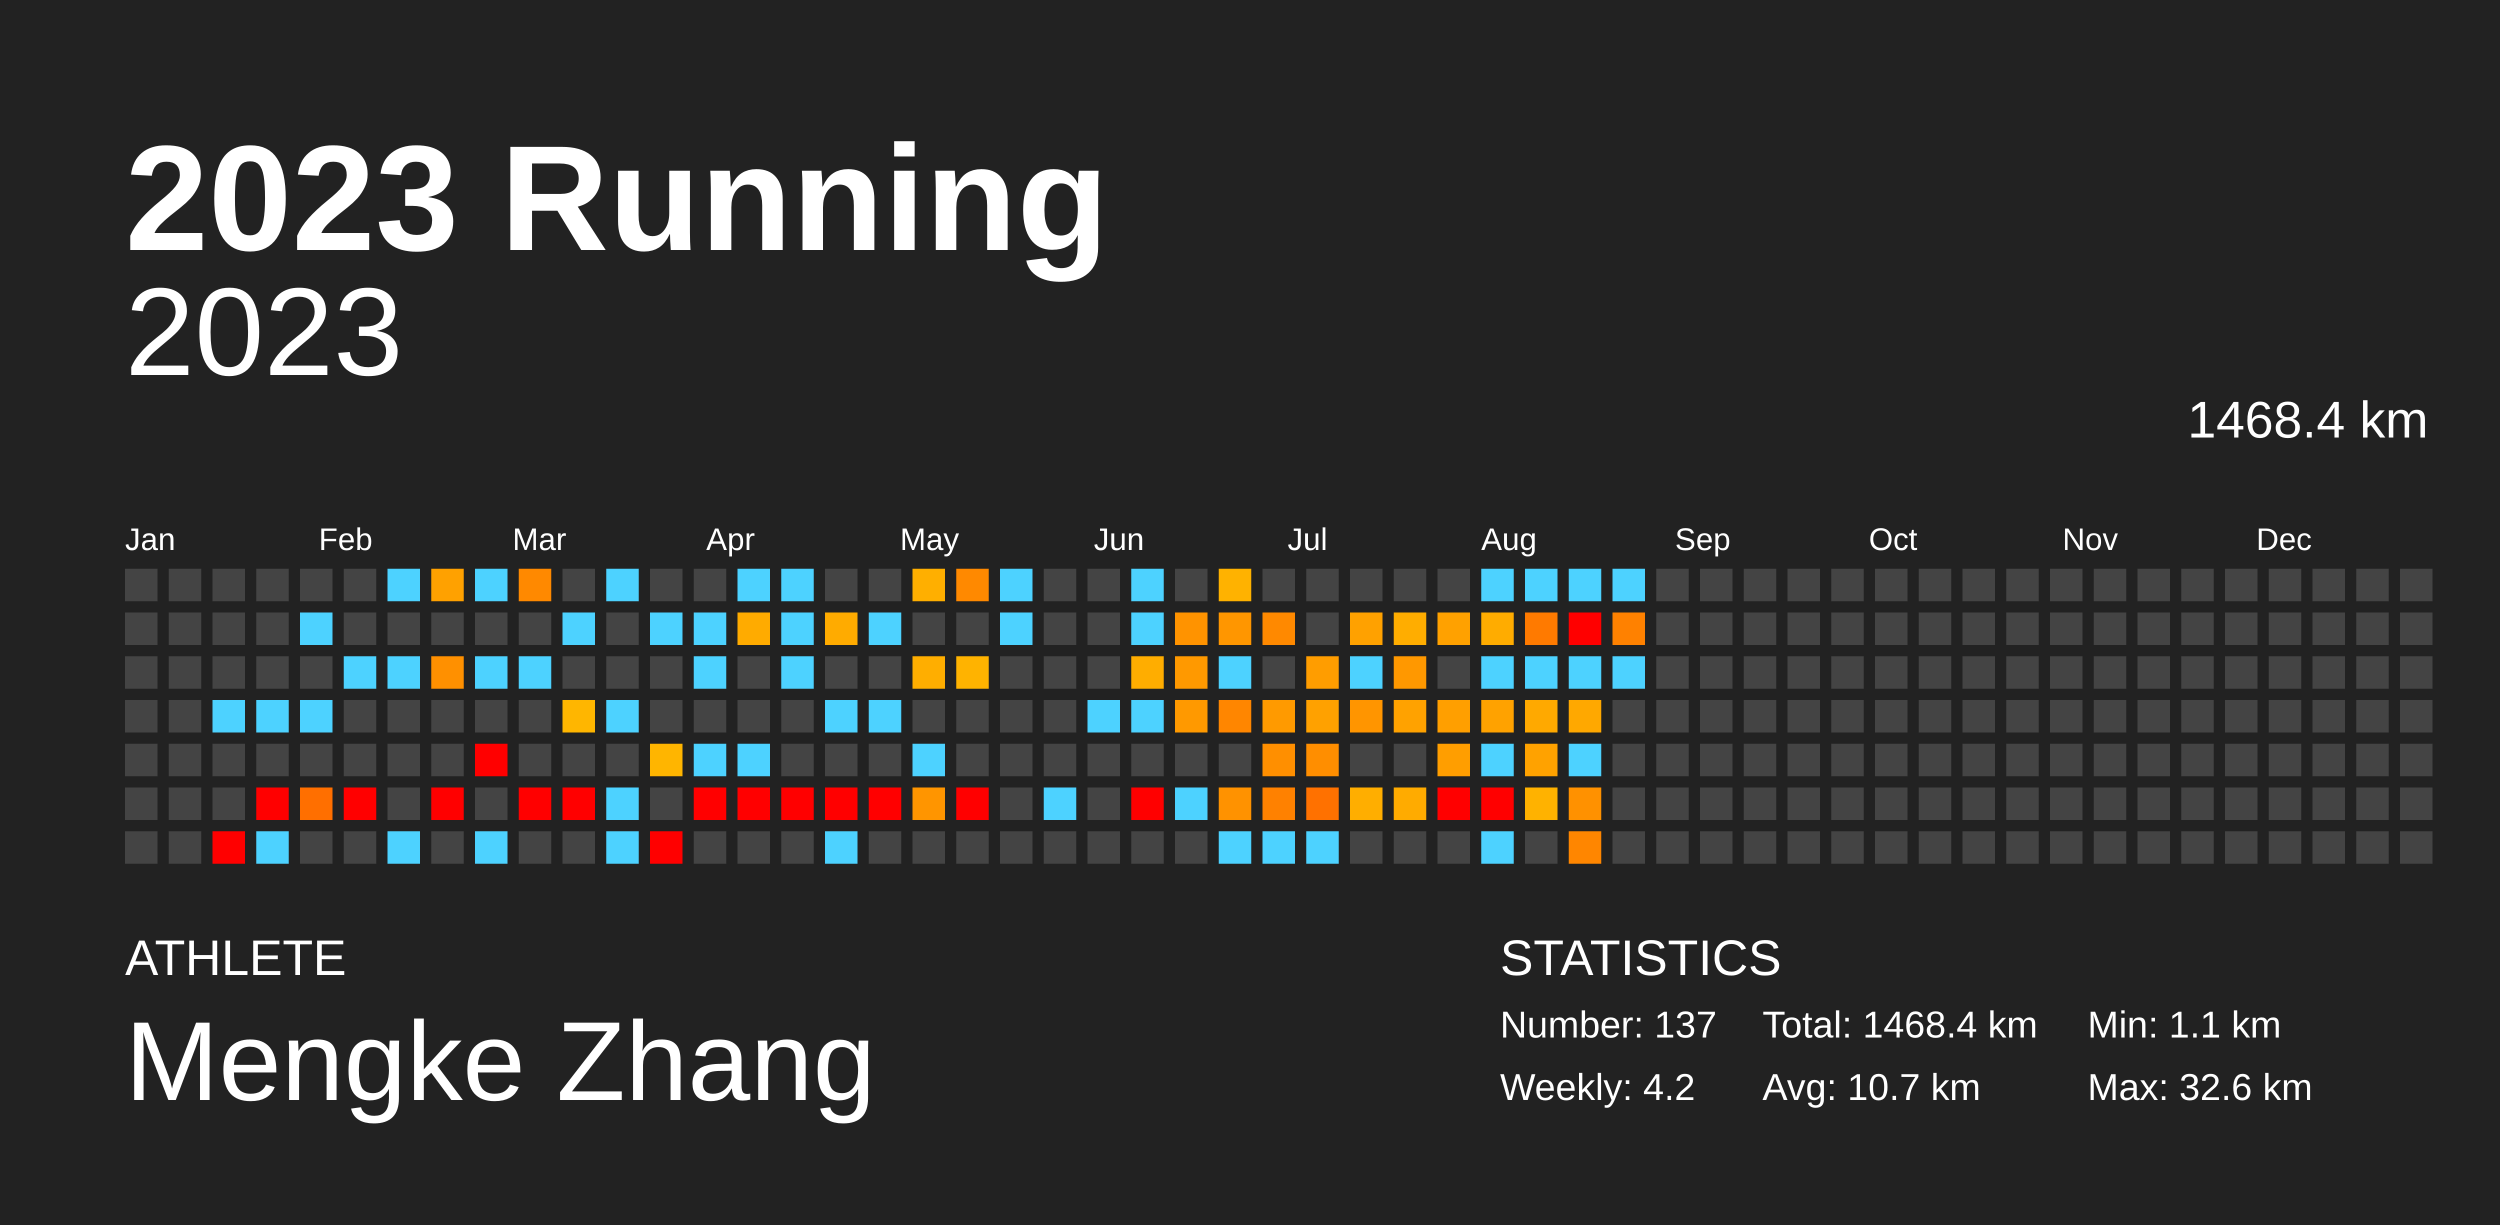
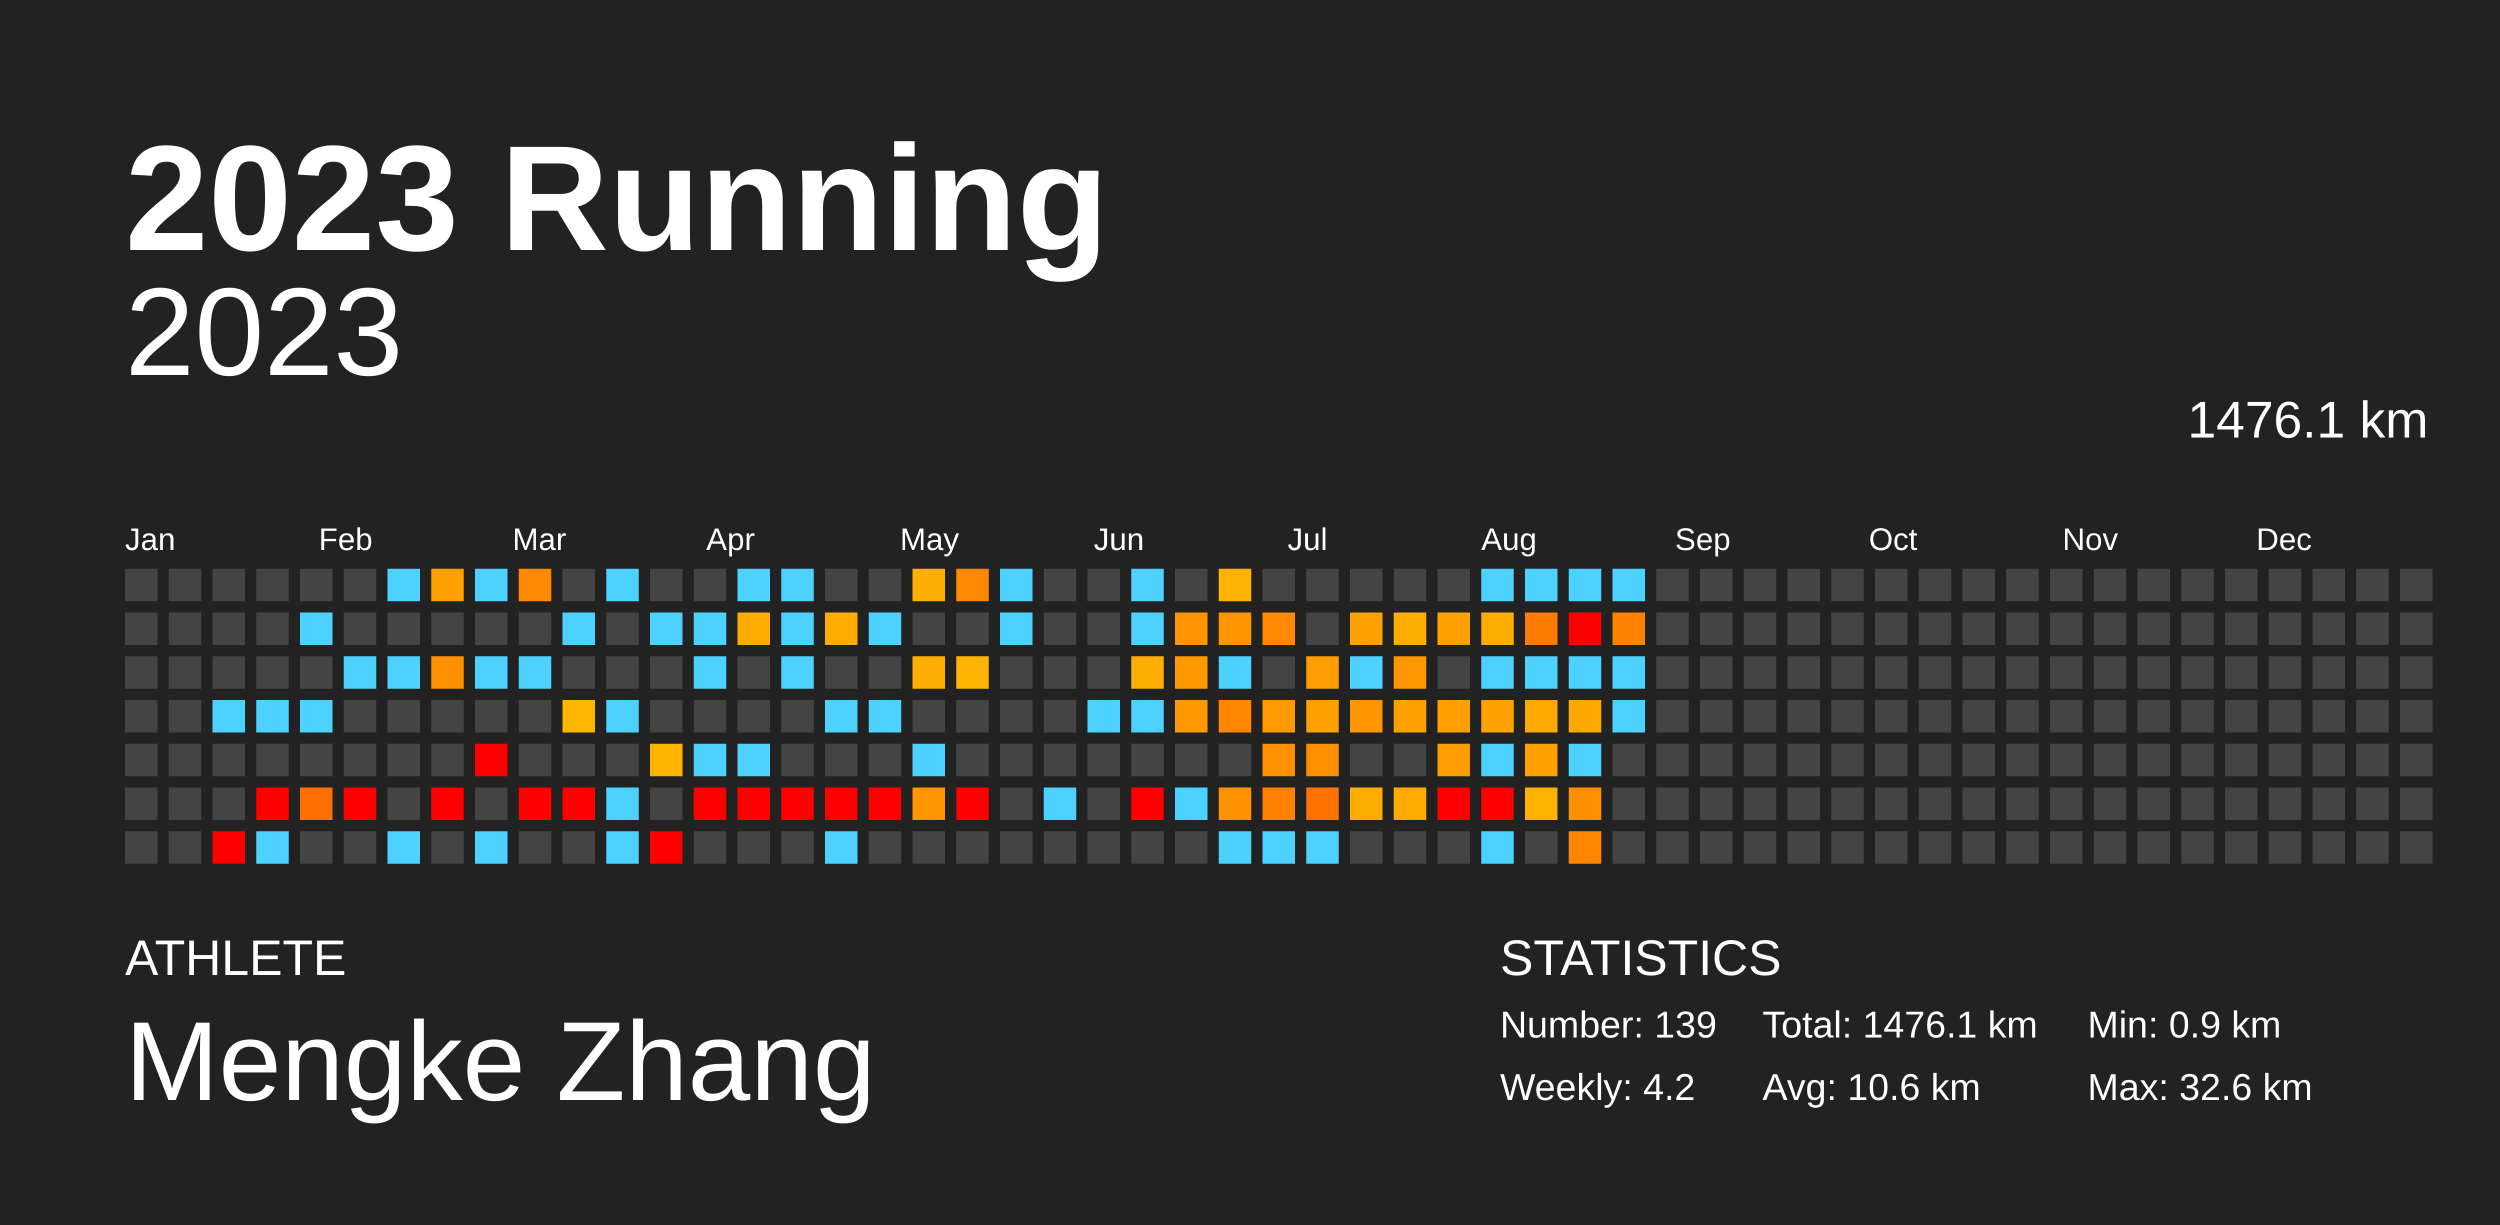
<svg xmlns="http://www.w3.org/2000/svg" baseProfile="full" height="98mm" version="1.1" viewBox="0,0,200,98" width="200mm">
  <defs />
  <rect fill="#222222" height="98" width="200" x="0" y="0" />
  <text fill="#FFFFFF" style="font-size:12px; font-family:Arial; font-weight:bold;" x="10" y="20">2023 Running</text>
  <text fill="#FFFFFF" style="font-size:4px; font-family:Arial" x="10" y="78">ATHLETE</text>
  <text fill="#FFFFFF" style="font-size:9px; font-family:Arial" x="10" y="88">Mengke Zhang</text>
  <text fill="#FFFFFF" style="font-size:4px; font-family:Arial" x="120" y="78">STATISTICS</text>
-   <text fill="#FFFFFF" style="font-size:3px; font-family:Arial" x="120" y="83">Number: 137</text>
+   <text fill="#FFFFFF" style="font-size:3px; font-family:Arial" x="120" y="83">Number: 139</text>
  <text fill="#FFFFFF" style="font-size:3px; font-family:Arial" x="120" y="88">Weekly: 4.2</text>
-   <text fill="#FFFFFF" style="font-size:3px; font-family:Arial" x="141" y="83">Total: 1468.4 km</text>
-   <text fill="#FFFFFF" style="font-size:3px; font-family:Arial" x="141" y="88">Avg: 10.7 km</text>
-   <text fill="#FFFFFF" style="font-size:3px; font-family:Arial" x="167" y="83">Min: 1.1 km</text>
+   <text fill="#FFFFFF" style="font-size:3px; font-family:Arial" x="141" y="83">Total: 1476.1 km</text>
+   <text fill="#FFFFFF" style="font-size:3px; font-family:Arial" x="141" y="88">Avg: 10.6 km</text>
+   <text fill="#FFFFFF" style="font-size:3px; font-family:Arial" x="167" y="83">Min: 0.9 km</text>
  <text fill="#FFFFFF" style="font-size:3px; font-family:Arial" x="167" y="88">Max: 32.6 km</text>
  <text alignment-baseline="hanging" fill="#FFFFFF" style="font-size:10.0px; font-family:Arial;" x="10" y="30">2023</text>
-   <text alignment-baseline="hanging" fill="#FFFFFF" style="font-size:4.125px; font-family:Arial;" x="175" y="35">1468.4 km</text>
+   <text alignment-baseline="hanging" fill="#FFFFFF" style="font-size:4.125px; font-family:Arial;" x="175" y="35">1476.1 km</text>
  <text fill="#FFFFFF" style="font-size:2.5px; font-family:Arial" x="10.0" y="44">Jan</text>
  <text fill="#FFFFFF" style="font-size:2.5px; font-family:Arial" x="25.5" y="44">Feb</text>
  <text fill="#FFFFFF" style="font-size:2.5px; font-family:Arial" x="41.0" y="44">Mar</text>
  <text fill="#FFFFFF" style="font-size:2.5px; font-family:Arial" x="56.5" y="44">Apr</text>
  <text fill="#FFFFFF" style="font-size:2.5px; font-family:Arial" x="72.0" y="44">May</text>
  <text fill="#FFFFFF" style="font-size:2.5px; font-family:Arial" x="87.5" y="44">Jun</text>
  <text fill="#FFFFFF" style="font-size:2.5px; font-family:Arial" x="103.0" y="44">Jul</text>
  <text fill="#FFFFFF" style="font-size:2.5px; font-family:Arial" x="118.5" y="44">Aug</text>
  <text fill="#FFFFFF" style="font-size:2.5px; font-family:Arial" x="134.0" y="44">Sep</text>
  <text fill="#FFFFFF" style="font-size:2.5px; font-family:Arial" x="149.5" y="44">Oct</text>
  <text fill="#FFFFFF" style="font-size:2.5px; font-family:Arial" x="165.0" y="44">Nov</text>
  <text fill="#FFFFFF" style="font-size:2.5px; font-family:Arial" x="180.5" y="44">Dec</text>
  <rect fill="#444444" height="2.6" width="2.6" x="10.0" y="45.5" />
  <rect fill="#444444" height="2.6" width="2.6" x="10.0" y="49.0" />
  <rect fill="#444444" height="2.6" width="2.6" x="10.0" y="52.5" />
  <rect fill="#444444" height="2.6" width="2.6" x="10.0" y="56.0" />
  <rect fill="#444444" height="2.6" width="2.6" x="10.0" y="59.5" />
  <rect fill="#444444" height="2.6" width="2.6" x="10.0" y="63.0" />
  <rect fill="#444444" height="2.6" width="2.6" x="10.0" y="66.5" />
  <rect fill="#444444" height="2.6" width="2.6" x="13.5" y="45.5" />
  <rect fill="#444444" height="2.6" width="2.6" x="13.5" y="49.0" />
  <rect fill="#444444" height="2.6" width="2.6" x="13.5" y="52.5" />
  <rect fill="#444444" height="2.6" width="2.6" x="13.5" y="56.0" />
  <rect fill="#444444" height="2.6" width="2.6" x="13.5" y="59.5" />
  <rect fill="#444444" height="2.6" width="2.6" x="13.5" y="63.0" />
  <rect fill="#444444" height="2.6" width="2.6" x="13.5" y="66.5" />
  <rect fill="#444444" height="2.6" width="2.6" x="17.0" y="45.5" />
  <rect fill="#444444" height="2.6" width="2.6" x="17.0" y="49.0" />
  <rect fill="#444444" height="2.6" width="2.6" x="17.0" y="52.5" />
  <rect fill="#4dd2ff" height="2.6" width="2.6" x="17.0" y="56.0" />
  <rect fill="#444444" height="2.6" width="2.6" x="17.0" y="59.5" />
  <rect fill="#444444" height="2.6" width="2.6" x="17.0" y="63.0" />
  <rect fill="red" height="2.6" width="2.6" x="17.0" y="66.5" />
  <rect fill="#444444" height="2.6" width="2.6" x="20.5" y="45.5" />
  <rect fill="#444444" height="2.6" width="2.6" x="20.5" y="49.0" />
  <rect fill="#444444" height="2.6" width="2.6" x="20.5" y="52.5" />
  <rect fill="#4dd2ff" height="2.6" width="2.6" x="20.5" y="56.0" />
  <rect fill="#444444" height="2.6" width="2.6" x="20.5" y="59.5" />
  <rect fill="red" height="2.6" width="2.6" x="20.5" y="63.0" />
  <rect fill="#4dd2ff" height="2.6" width="2.6" x="20.5" y="66.5" />
  <rect fill="#444444" height="2.6" width="2.6" x="24.0" y="45.5" />
  <rect fill="#4dd2ff" height="2.6" width="2.6" x="24.0" y="49.0" />
  <rect fill="#444444" height="2.6" width="2.6" x="24.0" y="52.5" />
  <rect fill="#4dd2ff" height="2.6" width="2.6" x="24.0" y="56.0" />
  <rect fill="#444444" height="2.6" width="2.6" x="24.0" y="59.5" />
  <rect fill="#ff6f00" height="2.6" width="2.6" x="24.0" y="63.0" />
  <rect fill="#444444" height="2.6" width="2.6" x="24.0" y="66.5" />
  <rect fill="#444444" height="2.6" width="2.6" x="27.5" y="45.5" />
  <rect fill="#444444" height="2.6" width="2.6" x="27.5" y="49.0" />
  <rect fill="#4dd2ff" height="2.6" width="2.6" x="27.5" y="52.5" />
  <rect fill="#444444" height="2.6" width="2.6" x="27.5" y="56.0" />
  <rect fill="#444444" height="2.6" width="2.6" x="27.5" y="59.5" />
  <rect fill="red" height="2.6" width="2.6" x="27.5" y="63.0" />
  <rect fill="#444444" height="2.6" width="2.6" x="27.5" y="66.5" />
  <rect fill="#4dd2ff" height="2.6" width="2.6" x="31.0" y="45.5" />
  <rect fill="#444444" height="2.6" width="2.6" x="31.0" y="49.0" />
  <rect fill="#4dd2ff" height="2.6" width="2.6" x="31.0" y="52.5" />
  <rect fill="#444444" height="2.6" width="2.6" x="31.0" y="56.0" />
  <rect fill="#444444" height="2.6" width="2.6" x="31.0" y="59.5" />
  <rect fill="#444444" height="2.6" width="2.6" x="31.0" y="63.0" />
  <rect fill="#4dd2ff" height="2.6" width="2.6" x="31.0" y="66.5" />
  <rect fill="#ffa100" height="2.6" width="2.6" x="34.5" y="45.5" />
  <rect fill="#444444" height="2.6" width="2.6" x="34.5" y="49.0" />
  <rect fill="#ff9000" height="2.6" width="2.6" x="34.5" y="52.5" />
  <rect fill="#444444" height="2.6" width="2.6" x="34.5" y="56.0" />
  <rect fill="#444444" height="2.6" width="2.6" x="34.5" y="59.5" />
  <rect fill="red" height="2.6" width="2.6" x="34.5" y="63.0" />
  <rect fill="#444444" height="2.6" width="2.6" x="34.5" y="66.5" />
  <rect fill="#4dd2ff" height="2.6" width="2.6" x="38.0" y="45.5" />
  <rect fill="#444444" height="2.6" width="2.6" x="38.0" y="49.0" />
  <rect fill="#4dd2ff" height="2.6" width="2.6" x="38.0" y="52.5" />
  <rect fill="#444444" height="2.6" width="2.6" x="38.0" y="56.0" />
  <rect fill="red" height="2.6" width="2.6" x="38.0" y="59.5" />
  <rect fill="#444444" height="2.6" width="2.6" x="38.0" y="63.0" />
  <rect fill="#4dd2ff" height="2.6" width="2.6" x="38.0" y="66.5" />
  <rect fill="#ff8900" height="2.6" width="2.6" x="41.5" y="45.5" />
  <rect fill="#444444" height="2.6" width="2.6" x="41.5" y="49.0" />
  <rect fill="#4dd2ff" height="2.6" width="2.6" x="41.5" y="52.5" />
  <rect fill="#444444" height="2.6" width="2.6" x="41.5" y="56.0" />
  <rect fill="#444444" height="2.6" width="2.6" x="41.5" y="59.5" />
  <rect fill="red" height="2.6" width="2.6" x="41.5" y="63.0" />
  <rect fill="#444444" height="2.6" width="2.6" x="41.5" y="66.5" />
  <rect fill="#444444" height="2.6" width="2.6" x="45.0" y="45.5" />
  <rect fill="#4dd2ff" height="2.6" width="2.6" x="45.0" y="49.0" />
  <rect fill="#444444" height="2.6" width="2.6" x="45.0" y="52.5" />
  <rect fill="#ffb600" height="2.6" width="2.6" x="45.0" y="56.0" />
  <rect fill="#444444" height="2.6" width="2.6" x="45.0" y="59.5" />
  <rect fill="red" height="2.6" width="2.6" x="45.0" y="63.0" />
  <rect fill="#444444" height="2.6" width="2.6" x="45.0" y="66.5" />
  <rect fill="#4dd2ff" height="2.6" width="2.6" x="48.5" y="45.5" />
  <rect fill="#444444" height="2.6" width="2.6" x="48.5" y="49.0" />
  <rect fill="#444444" height="2.6" width="2.6" x="48.5" y="52.5" />
  <rect fill="#4dd2ff" height="2.6" width="2.6" x="48.5" y="56.0" />
  <rect fill="#444444" height="2.6" width="2.6" x="48.5" y="59.5" />
  <rect fill="#4dd2ff" height="2.6" width="2.6" x="48.5" y="63.0" />
  <rect fill="#4dd2ff" height="2.6" width="2.6" x="48.5" y="66.5" />
  <rect fill="#444444" height="2.6" width="2.6" x="52.0" y="45.5" />
  <rect fill="#4dd2ff" height="2.6" width="2.6" x="52.0" y="49.0" />
  <rect fill="#444444" height="2.6" width="2.6" x="52.0" y="52.5" />
  <rect fill="#444444" height="2.6" width="2.6" x="52.0" y="56.0" />
  <rect fill="#ffb500" height="2.6" width="2.6" x="52.0" y="59.5" />
  <rect fill="#444444" height="2.6" width="2.6" x="52.0" y="63.0" />
  <rect fill="red" height="2.6" width="2.6" x="52.0" y="66.5" />
  <rect fill="#444444" height="2.6" width="2.6" x="55.5" y="45.5" />
  <rect fill="#4dd2ff" height="2.6" width="2.6" x="55.5" y="49.0" />
  <rect fill="#4dd2ff" height="2.6" width="2.6" x="55.5" y="52.5" />
  <rect fill="#444444" height="2.6" width="2.6" x="55.5" y="56.0" />
  <rect fill="#4dd2ff" height="2.6" width="2.6" x="55.5" y="59.5" />
  <rect fill="red" height="2.6" width="2.6" x="55.5" y="63.0" />
  <rect fill="#444444" height="2.6" width="2.6" x="55.5" y="66.5" />
  <rect fill="#4dd2ff" height="2.6" width="2.6" x="59.0" y="45.5" />
  <rect fill="#ffab00" height="2.6" width="2.6" x="59.0" y="49.0" />
  <rect fill="#444444" height="2.6" width="2.6" x="59.0" y="52.5" />
  <rect fill="#444444" height="2.6" width="2.6" x="59.0" y="56.0" />
  <rect fill="#4dd2ff" height="2.6" width="2.6" x="59.0" y="59.5" />
  <rect fill="red" height="2.6" width="2.6" x="59.0" y="63.0" />
  <rect fill="#444444" height="2.6" width="2.6" x="59.0" y="66.5" />
  <rect fill="#4dd2ff" height="2.6" width="2.6" x="62.5" y="45.5" />
  <rect fill="#4dd2ff" height="2.6" width="2.6" x="62.5" y="49.0" />
  <rect fill="#4dd2ff" height="2.6" width="2.6" x="62.5" y="52.5" />
  <rect fill="#444444" height="2.6" width="2.6" x="62.5" y="56.0" />
  <rect fill="#444444" height="2.6" width="2.6" x="62.5" y="59.5" />
  <rect fill="red" height="2.6" width="2.6" x="62.5" y="63.0" />
  <rect fill="#444444" height="2.6" width="2.6" x="62.5" y="66.5" />
  <rect fill="#444444" height="2.6" width="2.6" x="66.0" y="45.5" />
  <rect fill="#ffab00" height="2.6" width="2.6" x="66.0" y="49.0" />
  <rect fill="#444444" height="2.6" width="2.6" x="66.0" y="52.5" />
  <rect fill="#4dd2ff" height="2.6" width="2.6" x="66.0" y="56.0" />
  <rect fill="#444444" height="2.6" width="2.6" x="66.0" y="59.5" />
  <rect fill="red" height="2.6" width="2.6" x="66.0" y="63.0" />
  <rect fill="#4dd2ff" height="2.6" width="2.6" x="66.0" y="66.5" />
  <rect fill="#444444" height="2.6" width="2.6" x="69.5" y="45.5" />
  <rect fill="#4dd2ff" height="2.6" width="2.6" x="69.5" y="49.0" />
  <rect fill="#444444" height="2.6" width="2.6" x="69.5" y="52.5" />
  <rect fill="#4dd2ff" height="2.6" width="2.6" x="69.5" y="56.0" />
  <rect fill="#444444" height="2.6" width="2.6" x="69.5" y="59.5" />
  <rect fill="red" height="2.6" width="2.6" x="69.5" y="63.0" />
  <rect fill="#444444" height="2.6" width="2.6" x="69.5" y="66.5" />
  <rect fill="#ffaf00" height="2.6" width="2.6" x="73.0" y="45.5" />
  <rect fill="#444444" height="2.6" width="2.6" x="73.0" y="49.0" />
  <rect fill="#ffae00" height="2.6" width="2.6" x="73.0" y="52.5" />
  <rect fill="#444444" height="2.6" width="2.6" x="73.0" y="56.0" />
  <rect fill="#4dd2ff" height="2.6" width="2.6" x="73.0" y="59.5" />
  <rect fill="#ff9500" height="2.6" width="2.6" x="73.0" y="63.0" />
  <rect fill="#444444" height="2.6" width="2.6" x="73.0" y="66.5" />
  <rect fill="#ff8900" height="2.6" width="2.6" x="76.5" y="45.5" />
  <rect fill="#444444" height="2.6" width="2.6" x="76.5" y="49.0" />
  <rect fill="#ffb300" height="2.6" width="2.6" x="76.5" y="52.5" />
  <rect fill="#444444" height="2.6" width="2.6" x="76.5" y="56.0" />
  <rect fill="#444444" height="2.6" width="2.6" x="76.5" y="59.5" />
  <rect fill="red" height="2.6" width="2.6" x="76.5" y="63.0" />
  <rect fill="#444444" height="2.6" width="2.6" x="76.5" y="66.5" />
  <rect fill="#4dd2ff" height="2.6" width="2.6" x="80.0" y="45.5" />
  <rect fill="#4dd2ff" height="2.6" width="2.6" x="80.0" y="49.0" />
  <rect fill="#444444" height="2.6" width="2.6" x="80.0" y="52.5" />
  <rect fill="#444444" height="2.6" width="2.6" x="80.0" y="56.0" />
  <rect fill="#444444" height="2.6" width="2.6" x="80.0" y="59.5" />
  <rect fill="#444444" height="2.6" width="2.6" x="80.0" y="63.0" />
  <rect fill="#444444" height="2.6" width="2.6" x="80.0" y="66.5" />
  <rect fill="#444444" height="2.6" width="2.6" x="83.5" y="45.5" />
  <rect fill="#444444" height="2.6" width="2.6" x="83.5" y="49.0" />
  <rect fill="#444444" height="2.6" width="2.6" x="83.5" y="52.5" />
  <rect fill="#444444" height="2.6" width="2.6" x="83.5" y="56.0" />
  <rect fill="#444444" height="2.6" width="2.6" x="83.5" y="59.5" />
  <rect fill="#4dd2ff" height="2.6" width="2.6" x="83.5" y="63.0" />
  <rect fill="#444444" height="2.6" width="2.6" x="83.5" y="66.5" />
  <rect fill="#444444" height="2.6" width="2.6" x="87.0" y="45.5" />
  <rect fill="#444444" height="2.6" width="2.6" x="87.0" y="49.0" />
  <rect fill="#444444" height="2.6" width="2.6" x="87.0" y="52.5" />
  <rect fill="#4dd2ff" height="2.6" width="2.6" x="87.0" y="56.0" />
  <rect fill="#444444" height="2.6" width="2.6" x="87.0" y="59.5" />
  <rect fill="#444444" height="2.6" width="2.6" x="87.0" y="63.0" />
  <rect fill="#444444" height="2.6" width="2.6" x="87.0" y="66.5" />
  <rect fill="#4dd2ff" height="2.6" width="2.6" x="90.5" y="45.5" />
  <rect fill="#4dd2ff" height="2.6" width="2.6" x="90.5" y="49.0" />
  <rect fill="#ffad00" height="2.6" width="2.6" x="90.5" y="52.5" />
  <rect fill="#4dd2ff" height="2.6" width="2.6" x="90.5" y="56.0" />
  <rect fill="#444444" height="2.6" width="2.6" x="90.5" y="59.5" />
  <rect fill="red" height="2.6" width="2.6" x="90.5" y="63.0" />
  <rect fill="#444444" height="2.6" width="2.6" x="90.5" y="66.5" />
  <rect fill="#444444" height="2.6" width="2.6" x="94.0" y="45.5" />
  <rect fill="#ff9300" height="2.6" width="2.6" x="94.0" y="49.0" />
  <rect fill="#ff9900" height="2.6" width="2.6" x="94.0" y="52.5" />
  <rect fill="#ff9900" height="2.6" width="2.6" x="94.0" y="56.0" />
  <rect fill="#444444" height="2.6" width="2.6" x="94.0" y="59.5" />
  <rect fill="#4dd2ff" height="2.6" width="2.6" x="94.0" y="63.0" />
  <rect fill="#444444" height="2.6" width="2.6" x="94.0" y="66.5" />
  <rect fill="#ffb200" height="2.6" width="2.6" x="97.5" y="45.5" />
  <rect fill="#ff9600" height="2.6" width="2.6" x="97.5" y="49.0" />
  <rect fill="#4dd2ff" height="2.6" width="2.6" x="97.5" y="52.5" />
  <rect fill="#ff8600" height="2.6" width="2.6" x="97.5" y="56.0" />
  <rect fill="#444444" height="2.6" width="2.6" x="97.5" y="59.5" />
  <rect fill="#ff9200" height="2.6" width="2.6" x="97.5" y="63.0" />
  <rect fill="#4dd2ff" height="2.6" width="2.6" x="97.5" y="66.5" />
  <rect fill="#444444" height="2.6" width="2.6" x="101.0" y="45.5" />
  <rect fill="#ff8900" height="2.6" width="2.6" x="101.0" y="49.0" />
  <rect fill="#444444" height="2.6" width="2.6" x="101.0" y="52.5" />
  <rect fill="#ff9a00" height="2.6" width="2.6" x="101.0" y="56.0" />
  <rect fill="#ff8f00" height="2.6" width="2.6" x="101.0" y="59.5" />
  <rect fill="#ff8100" height="2.6" width="2.6" x="101.0" y="63.0" />
  <rect fill="#4dd2ff" height="2.6" width="2.6" x="101.0" y="66.5" />
  <rect fill="#444444" height="2.6" width="2.6" x="104.5" y="45.5" />
  <rect fill="#444444" height="2.6" width="2.6" x="104.5" y="49.0" />
  <rect fill="#ff9d00" height="2.6" width="2.6" x="104.5" y="52.5" />
  <rect fill="#ffa100" height="2.6" width="2.6" x="104.5" y="56.0" />
  <rect fill="#ff8e00" height="2.6" width="2.6" x="104.5" y="59.5" />
  <rect fill="#ff7100" height="2.6" width="2.6" x="104.5" y="63.0" />
  <rect fill="#4dd2ff" height="2.6" width="2.6" x="104.5" y="66.5" />
  <rect fill="#444444" height="2.6" width="2.6" x="108.0" y="45.5" />
  <rect fill="#ffa100" height="2.6" width="2.6" x="108.0" y="49.0" />
  <rect fill="#4dd2ff" height="2.6" width="2.6" x="108.0" y="52.5" />
  <rect fill="#ff9500" height="2.6" width="2.6" x="108.0" y="56.0" />
  <rect fill="#444444" height="2.6" width="2.6" x="108.0" y="59.5" />
  <rect fill="#ffae00" height="2.6" width="2.6" x="108.0" y="63.0" />
  <rect fill="#444444" height="2.6" width="2.6" x="108.0" y="66.5" />
  <rect fill="#444444" height="2.6" width="2.6" x="111.5" y="45.5" />
  <rect fill="#ffad00" height="2.6" width="2.6" x="111.5" y="49.0" />
  <rect fill="#ff9800" height="2.6" width="2.6" x="111.5" y="52.5" />
  <rect fill="#ffa200" height="2.6" width="2.6" x="111.5" y="56.0" />
  <rect fill="#444444" height="2.6" width="2.6" x="111.5" y="59.5" />
  <rect fill="#ffab00" height="2.6" width="2.6" x="111.5" y="63.0" />
  <rect fill="#444444" height="2.6" width="2.6" x="111.5" y="66.5" />
  <rect fill="#444444" height="2.6" width="2.6" x="115.0" y="45.5" />
  <rect fill="#ffa100" height="2.6" width="2.6" x="115.0" y="49.0" />
  <rect fill="#444444" height="2.6" width="2.6" x="115.0" y="52.5" />
  <rect fill="#ff9f00" height="2.6" width="2.6" x="115.0" y="56.0" />
  <rect fill="#ff9e00" height="2.6" width="2.6" x="115.0" y="59.5" />
  <rect fill="red" height="2.6" width="2.6" x="115.0" y="63.0" />
  <rect fill="#444444" height="2.6" width="2.6" x="115.0" y="66.5" />
  <rect fill="#4dd2ff" height="2.6" width="2.6" x="118.5" y="45.5" />
  <rect fill="#ffac00" height="2.6" width="2.6" x="118.5" y="49.0" />
  <rect fill="#4dd2ff" height="2.6" width="2.6" x="118.5" y="52.5" />
  <rect fill="#ffa200" height="2.6" width="2.6" x="118.5" y="56.0" />
  <rect fill="#4dd2ff" height="2.6" width="2.6" x="118.5" y="59.5" />
  <rect fill="red" height="2.6" width="2.6" x="118.5" y="63.0" />
  <rect fill="#4dd2ff" height="2.6" width="2.6" x="118.5" y="66.5" />
  <rect fill="#4dd2ff" height="2.6" width="2.6" x="122.0" y="45.5" />
  <rect fill="#ff7a00" height="2.6" width="2.6" x="122.0" y="49.0" />
  <rect fill="#4dd2ff" height="2.6" width="2.6" x="122.0" y="52.5" />
  <rect fill="#ffa900" height="2.6" width="2.6" x="122.0" y="56.0" />
  <rect fill="#ffa200" height="2.6" width="2.6" x="122.0" y="59.5" />
  <rect fill="#ffb200" height="2.6" width="2.6" x="122.0" y="63.0" />
  <rect fill="#444444" height="2.6" width="2.6" x="122.0" y="66.5" />
  <rect fill="#4dd2ff" height="2.6" width="2.6" x="125.5" y="45.5" />
  <rect fill="red" height="2.6" width="2.6" x="125.5" y="49.0" />
  <rect fill="#4dd2ff" height="2.6" width="2.6" x="125.5" y="52.5" />
  <rect fill="#ffa800" height="2.6" width="2.6" x="125.5" y="56.0" />
  <rect fill="#4dd2ff" height="2.6" width="2.6" x="125.5" y="59.5" />
  <rect fill="#ff9100" height="2.6" width="2.6" x="125.5" y="63.0" />
  <rect fill="#ff8600" height="2.6" width="2.6" x="125.5" y="66.5" />
  <rect fill="#4dd2ff" height="2.6" width="2.6" x="129.0" y="45.5" />
  <rect fill="#ff8100" height="2.6" width="2.6" x="129.0" y="49.0" />
  <rect fill="#4dd2ff" height="2.6" width="2.6" x="129.0" y="52.5" />
-   <rect fill="#444444" height="2.6" width="2.6" x="129.0" y="56.0" />
+   <rect fill="#4dd2ff" height="2.6" width="2.6" x="129.0" y="56.0" />
  <rect fill="#444444" height="2.6" width="2.6" x="129.0" y="59.5" />
  <rect fill="#444444" height="2.6" width="2.6" x="129.0" y="63.0" />
  <rect fill="#444444" height="2.6" width="2.6" x="129.0" y="66.5" />
  <rect fill="#444444" height="2.6" width="2.6" x="132.5" y="45.5" />
  <rect fill="#444444" height="2.6" width="2.6" x="132.5" y="49.0" />
  <rect fill="#444444" height="2.6" width="2.6" x="132.5" y="52.5" />
  <rect fill="#444444" height="2.6" width="2.6" x="132.5" y="56.0" />
  <rect fill="#444444" height="2.6" width="2.6" x="132.5" y="59.5" />
  <rect fill="#444444" height="2.6" width="2.6" x="132.5" y="63.0" />
  <rect fill="#444444" height="2.6" width="2.6" x="132.5" y="66.5" />
  <rect fill="#444444" height="2.6" width="2.6" x="136.0" y="45.5" />
  <rect fill="#444444" height="2.6" width="2.6" x="136.0" y="49.0" />
  <rect fill="#444444" height="2.6" width="2.6" x="136.0" y="52.5" />
  <rect fill="#444444" height="2.6" width="2.6" x="136.0" y="56.0" />
  <rect fill="#444444" height="2.6" width="2.6" x="136.0" y="59.5" />
  <rect fill="#444444" height="2.6" width="2.6" x="136.0" y="63.0" />
  <rect fill="#444444" height="2.6" width="2.6" x="136.0" y="66.5" />
  <rect fill="#444444" height="2.6" width="2.6" x="139.5" y="45.5" />
  <rect fill="#444444" height="2.6" width="2.6" x="139.5" y="49.0" />
  <rect fill="#444444" height="2.6" width="2.6" x="139.5" y="52.5" />
  <rect fill="#444444" height="2.6" width="2.6" x="139.5" y="56.0" />
  <rect fill="#444444" height="2.6" width="2.6" x="139.5" y="59.5" />
  <rect fill="#444444" height="2.6" width="2.6" x="139.5" y="63.0" />
  <rect fill="#444444" height="2.6" width="2.6" x="139.5" y="66.5" />
  <rect fill="#444444" height="2.6" width="2.6" x="143.0" y="45.5" />
  <rect fill="#444444" height="2.6" width="2.6" x="143.0" y="49.0" />
  <rect fill="#444444" height="2.6" width="2.6" x="143.0" y="52.5" />
  <rect fill="#444444" height="2.6" width="2.6" x="143.0" y="56.0" />
  <rect fill="#444444" height="2.6" width="2.6" x="143.0" y="59.5" />
  <rect fill="#444444" height="2.6" width="2.6" x="143.0" y="63.0" />
  <rect fill="#444444" height="2.6" width="2.6" x="143.0" y="66.5" />
  <rect fill="#444444" height="2.6" width="2.6" x="146.5" y="45.5" />
  <rect fill="#444444" height="2.6" width="2.6" x="146.5" y="49.0" />
  <rect fill="#444444" height="2.6" width="2.6" x="146.5" y="52.5" />
  <rect fill="#444444" height="2.6" width="2.6" x="146.5" y="56.0" />
  <rect fill="#444444" height="2.6" width="2.6" x="146.5" y="59.5" />
  <rect fill="#444444" height="2.6" width="2.6" x="146.5" y="63.0" />
  <rect fill="#444444" height="2.6" width="2.6" x="146.5" y="66.5" />
  <rect fill="#444444" height="2.6" width="2.6" x="150.0" y="45.5" />
  <rect fill="#444444" height="2.6" width="2.6" x="150.0" y="49.0" />
  <rect fill="#444444" height="2.6" width="2.6" x="150.0" y="52.5" />
  <rect fill="#444444" height="2.6" width="2.6" x="150.0" y="56.0" />
  <rect fill="#444444" height="2.6" width="2.6" x="150.0" y="59.5" />
  <rect fill="#444444" height="2.6" width="2.6" x="150.0" y="63.0" />
  <rect fill="#444444" height="2.6" width="2.6" x="150.0" y="66.5" />
  <rect fill="#444444" height="2.6" width="2.6" x="153.5" y="45.5" />
  <rect fill="#444444" height="2.6" width="2.6" x="153.5" y="49.0" />
  <rect fill="#444444" height="2.6" width="2.6" x="153.5" y="52.5" />
  <rect fill="#444444" height="2.6" width="2.6" x="153.5" y="56.0" />
  <rect fill="#444444" height="2.6" width="2.6" x="153.5" y="59.5" />
  <rect fill="#444444" height="2.6" width="2.6" x="153.5" y="63.0" />
  <rect fill="#444444" height="2.6" width="2.6" x="153.5" y="66.5" />
  <rect fill="#444444" height="2.6" width="2.6" x="157.0" y="45.5" />
  <rect fill="#444444" height="2.6" width="2.6" x="157.0" y="49.0" />
  <rect fill="#444444" height="2.6" width="2.6" x="157.0" y="52.5" />
  <rect fill="#444444" height="2.6" width="2.6" x="157.0" y="56.0" />
  <rect fill="#444444" height="2.6" width="2.6" x="157.0" y="59.5" />
  <rect fill="#444444" height="2.6" width="2.6" x="157.0" y="63.0" />
  <rect fill="#444444" height="2.6" width="2.6" x="157.0" y="66.5" />
  <rect fill="#444444" height="2.6" width="2.6" x="160.5" y="45.5" />
  <rect fill="#444444" height="2.6" width="2.6" x="160.5" y="49.0" />
  <rect fill="#444444" height="2.6" width="2.6" x="160.5" y="52.5" />
  <rect fill="#444444" height="2.6" width="2.6" x="160.5" y="56.0" />
  <rect fill="#444444" height="2.6" width="2.6" x="160.5" y="59.5" />
  <rect fill="#444444" height="2.6" width="2.6" x="160.5" y="63.0" />
  <rect fill="#444444" height="2.6" width="2.6" x="160.5" y="66.5" />
  <rect fill="#444444" height="2.6" width="2.6" x="164.0" y="45.5" />
  <rect fill="#444444" height="2.6" width="2.6" x="164.0" y="49.0" />
  <rect fill="#444444" height="2.6" width="2.6" x="164.0" y="52.5" />
  <rect fill="#444444" height="2.6" width="2.6" x="164.0" y="56.0" />
  <rect fill="#444444" height="2.6" width="2.6" x="164.0" y="59.5" />
  <rect fill="#444444" height="2.6" width="2.6" x="164.0" y="63.0" />
  <rect fill="#444444" height="2.6" width="2.6" x="164.0" y="66.5" />
  <rect fill="#444444" height="2.6" width="2.6" x="167.5" y="45.5" />
  <rect fill="#444444" height="2.6" width="2.6" x="167.5" y="49.0" />
  <rect fill="#444444" height="2.6" width="2.6" x="167.5" y="52.5" />
  <rect fill="#444444" height="2.6" width="2.6" x="167.5" y="56.0" />
  <rect fill="#444444" height="2.6" width="2.6" x="167.5" y="59.5" />
  <rect fill="#444444" height="2.6" width="2.6" x="167.5" y="63.0" />
  <rect fill="#444444" height="2.6" width="2.6" x="167.5" y="66.5" />
  <rect fill="#444444" height="2.6" width="2.6" x="171.0" y="45.5" />
  <rect fill="#444444" height="2.6" width="2.6" x="171.0" y="49.0" />
  <rect fill="#444444" height="2.6" width="2.6" x="171.0" y="52.5" />
  <rect fill="#444444" height="2.6" width="2.6" x="171.0" y="56.0" />
  <rect fill="#444444" height="2.6" width="2.6" x="171.0" y="59.5" />
  <rect fill="#444444" height="2.6" width="2.6" x="171.0" y="63.0" />
  <rect fill="#444444" height="2.6" width="2.6" x="171.0" y="66.5" />
  <rect fill="#444444" height="2.6" width="2.6" x="174.5" y="45.5" />
  <rect fill="#444444" height="2.6" width="2.6" x="174.5" y="49.0" />
  <rect fill="#444444" height="2.6" width="2.6" x="174.5" y="52.5" />
  <rect fill="#444444" height="2.6" width="2.6" x="174.5" y="56.0" />
  <rect fill="#444444" height="2.6" width="2.6" x="174.5" y="59.5" />
  <rect fill="#444444" height="2.6" width="2.6" x="174.5" y="63.0" />
  <rect fill="#444444" height="2.6" width="2.6" x="174.5" y="66.5" />
  <rect fill="#444444" height="2.6" width="2.6" x="178.0" y="45.5" />
  <rect fill="#444444" height="2.6" width="2.6" x="178.0" y="49.0" />
  <rect fill="#444444" height="2.6" width="2.6" x="178.0" y="52.5" />
  <rect fill="#444444" height="2.6" width="2.6" x="178.0" y="56.0" />
  <rect fill="#444444" height="2.6" width="2.6" x="178.0" y="59.5" />
  <rect fill="#444444" height="2.6" width="2.6" x="178.0" y="63.0" />
  <rect fill="#444444" height="2.6" width="2.6" x="178.0" y="66.5" />
  <rect fill="#444444" height="2.6" width="2.6" x="181.5" y="45.5" />
  <rect fill="#444444" height="2.6" width="2.6" x="181.5" y="49.0" />
  <rect fill="#444444" height="2.6" width="2.6" x="181.5" y="52.5" />
  <rect fill="#444444" height="2.6" width="2.6" x="181.5" y="56.0" />
  <rect fill="#444444" height="2.6" width="2.6" x="181.5" y="59.5" />
  <rect fill="#444444" height="2.6" width="2.6" x="181.5" y="63.0" />
  <rect fill="#444444" height="2.6" width="2.6" x="181.5" y="66.5" />
  <rect fill="#444444" height="2.6" width="2.6" x="185.0" y="45.5" />
  <rect fill="#444444" height="2.6" width="2.6" x="185.0" y="49.0" />
  <rect fill="#444444" height="2.6" width="2.6" x="185.0" y="52.5" />
  <rect fill="#444444" height="2.6" width="2.6" x="185.0" y="56.0" />
  <rect fill="#444444" height="2.6" width="2.6" x="185.0" y="59.5" />
  <rect fill="#444444" height="2.6" width="2.6" x="185.0" y="63.0" />
  <rect fill="#444444" height="2.6" width="2.6" x="185.0" y="66.5" />
  <rect fill="#444444" height="2.6" width="2.6" x="188.5" y="45.5" />
  <rect fill="#444444" height="2.6" width="2.6" x="188.5" y="49.0" />
  <rect fill="#444444" height="2.6" width="2.6" x="188.5" y="52.5" />
  <rect fill="#444444" height="2.6" width="2.6" x="188.5" y="56.0" />
  <rect fill="#444444" height="2.6" width="2.6" x="188.5" y="59.5" />
  <rect fill="#444444" height="2.6" width="2.6" x="188.5" y="63.0" />
  <rect fill="#444444" height="2.6" width="2.6" x="188.5" y="66.5" />
  <rect fill="#444444" height="2.6" width="2.6" x="192.0" y="45.5" />
  <rect fill="#444444" height="2.6" width="2.6" x="192.0" y="49.0" />
  <rect fill="#444444" height="2.6" width="2.6" x="192.0" y="52.5" />
  <rect fill="#444444" height="2.6" width="2.6" x="192.0" y="56.0" />
  <rect fill="#444444" height="2.6" width="2.6" x="192.0" y="59.5" />
  <rect fill="#444444" height="2.6" width="2.6" x="192.0" y="63.0" />
  <rect fill="#444444" height="2.6" width="2.6" x="192.0" y="66.5" />
</svg>
